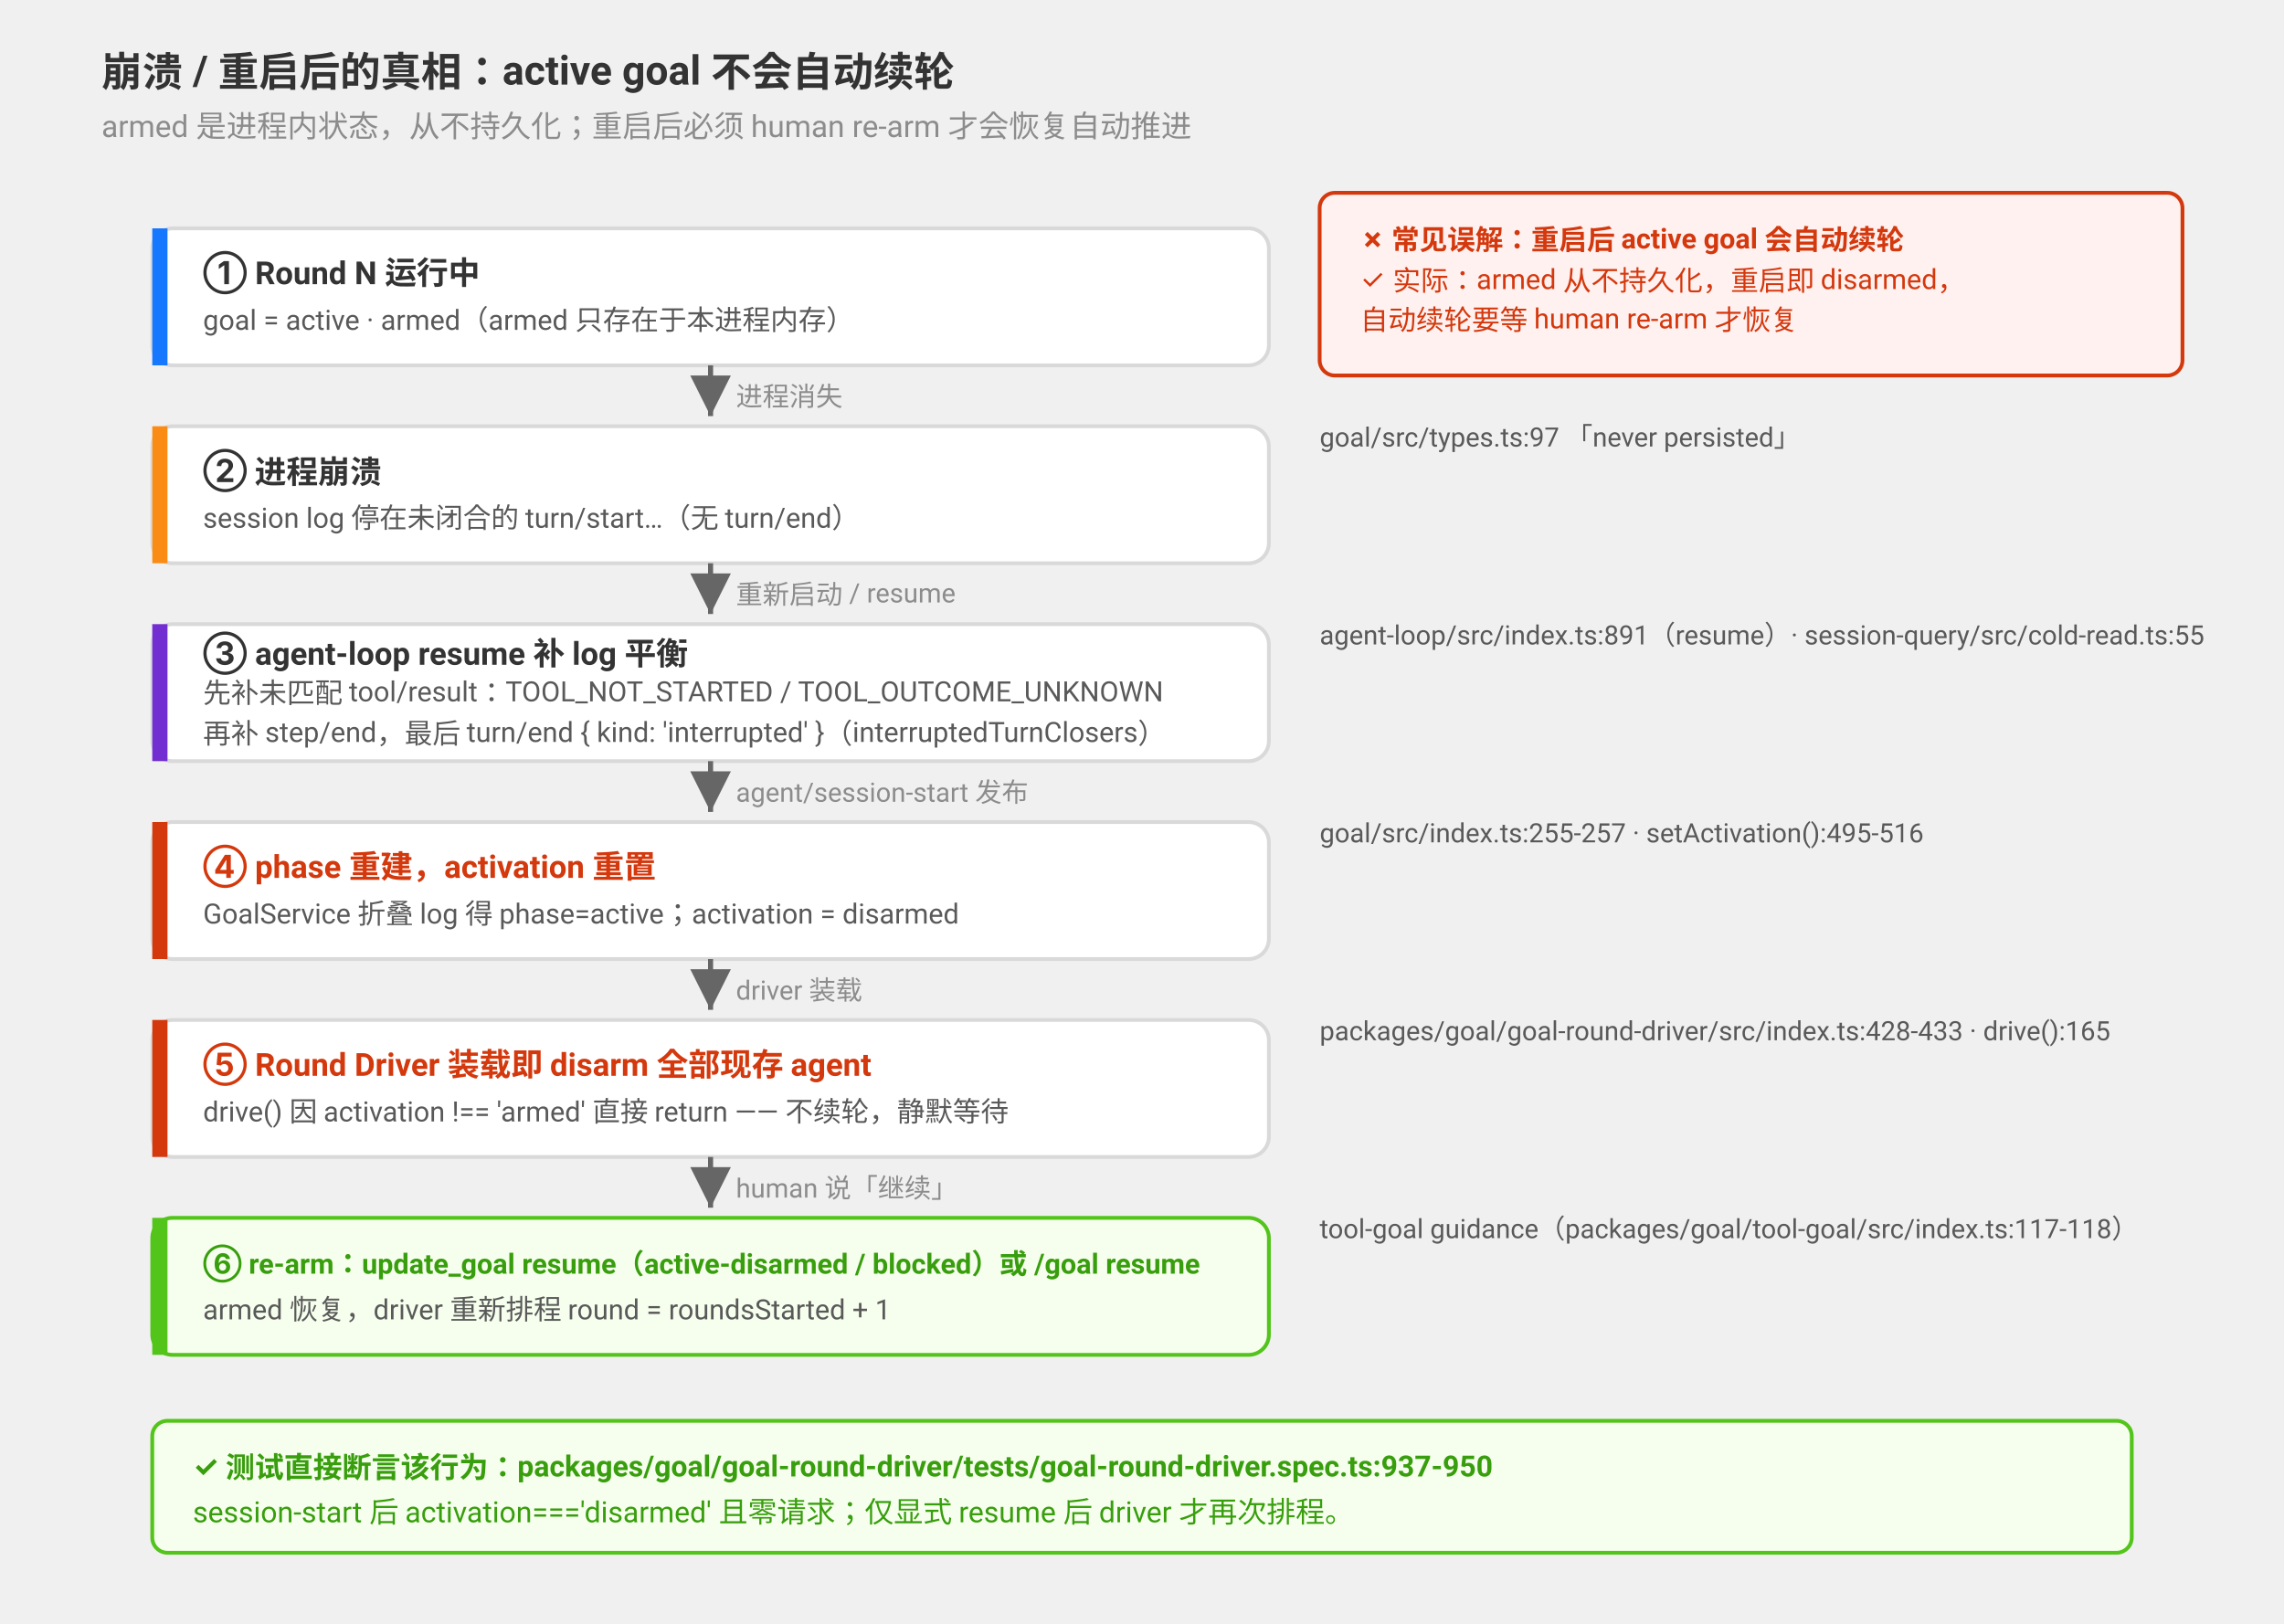
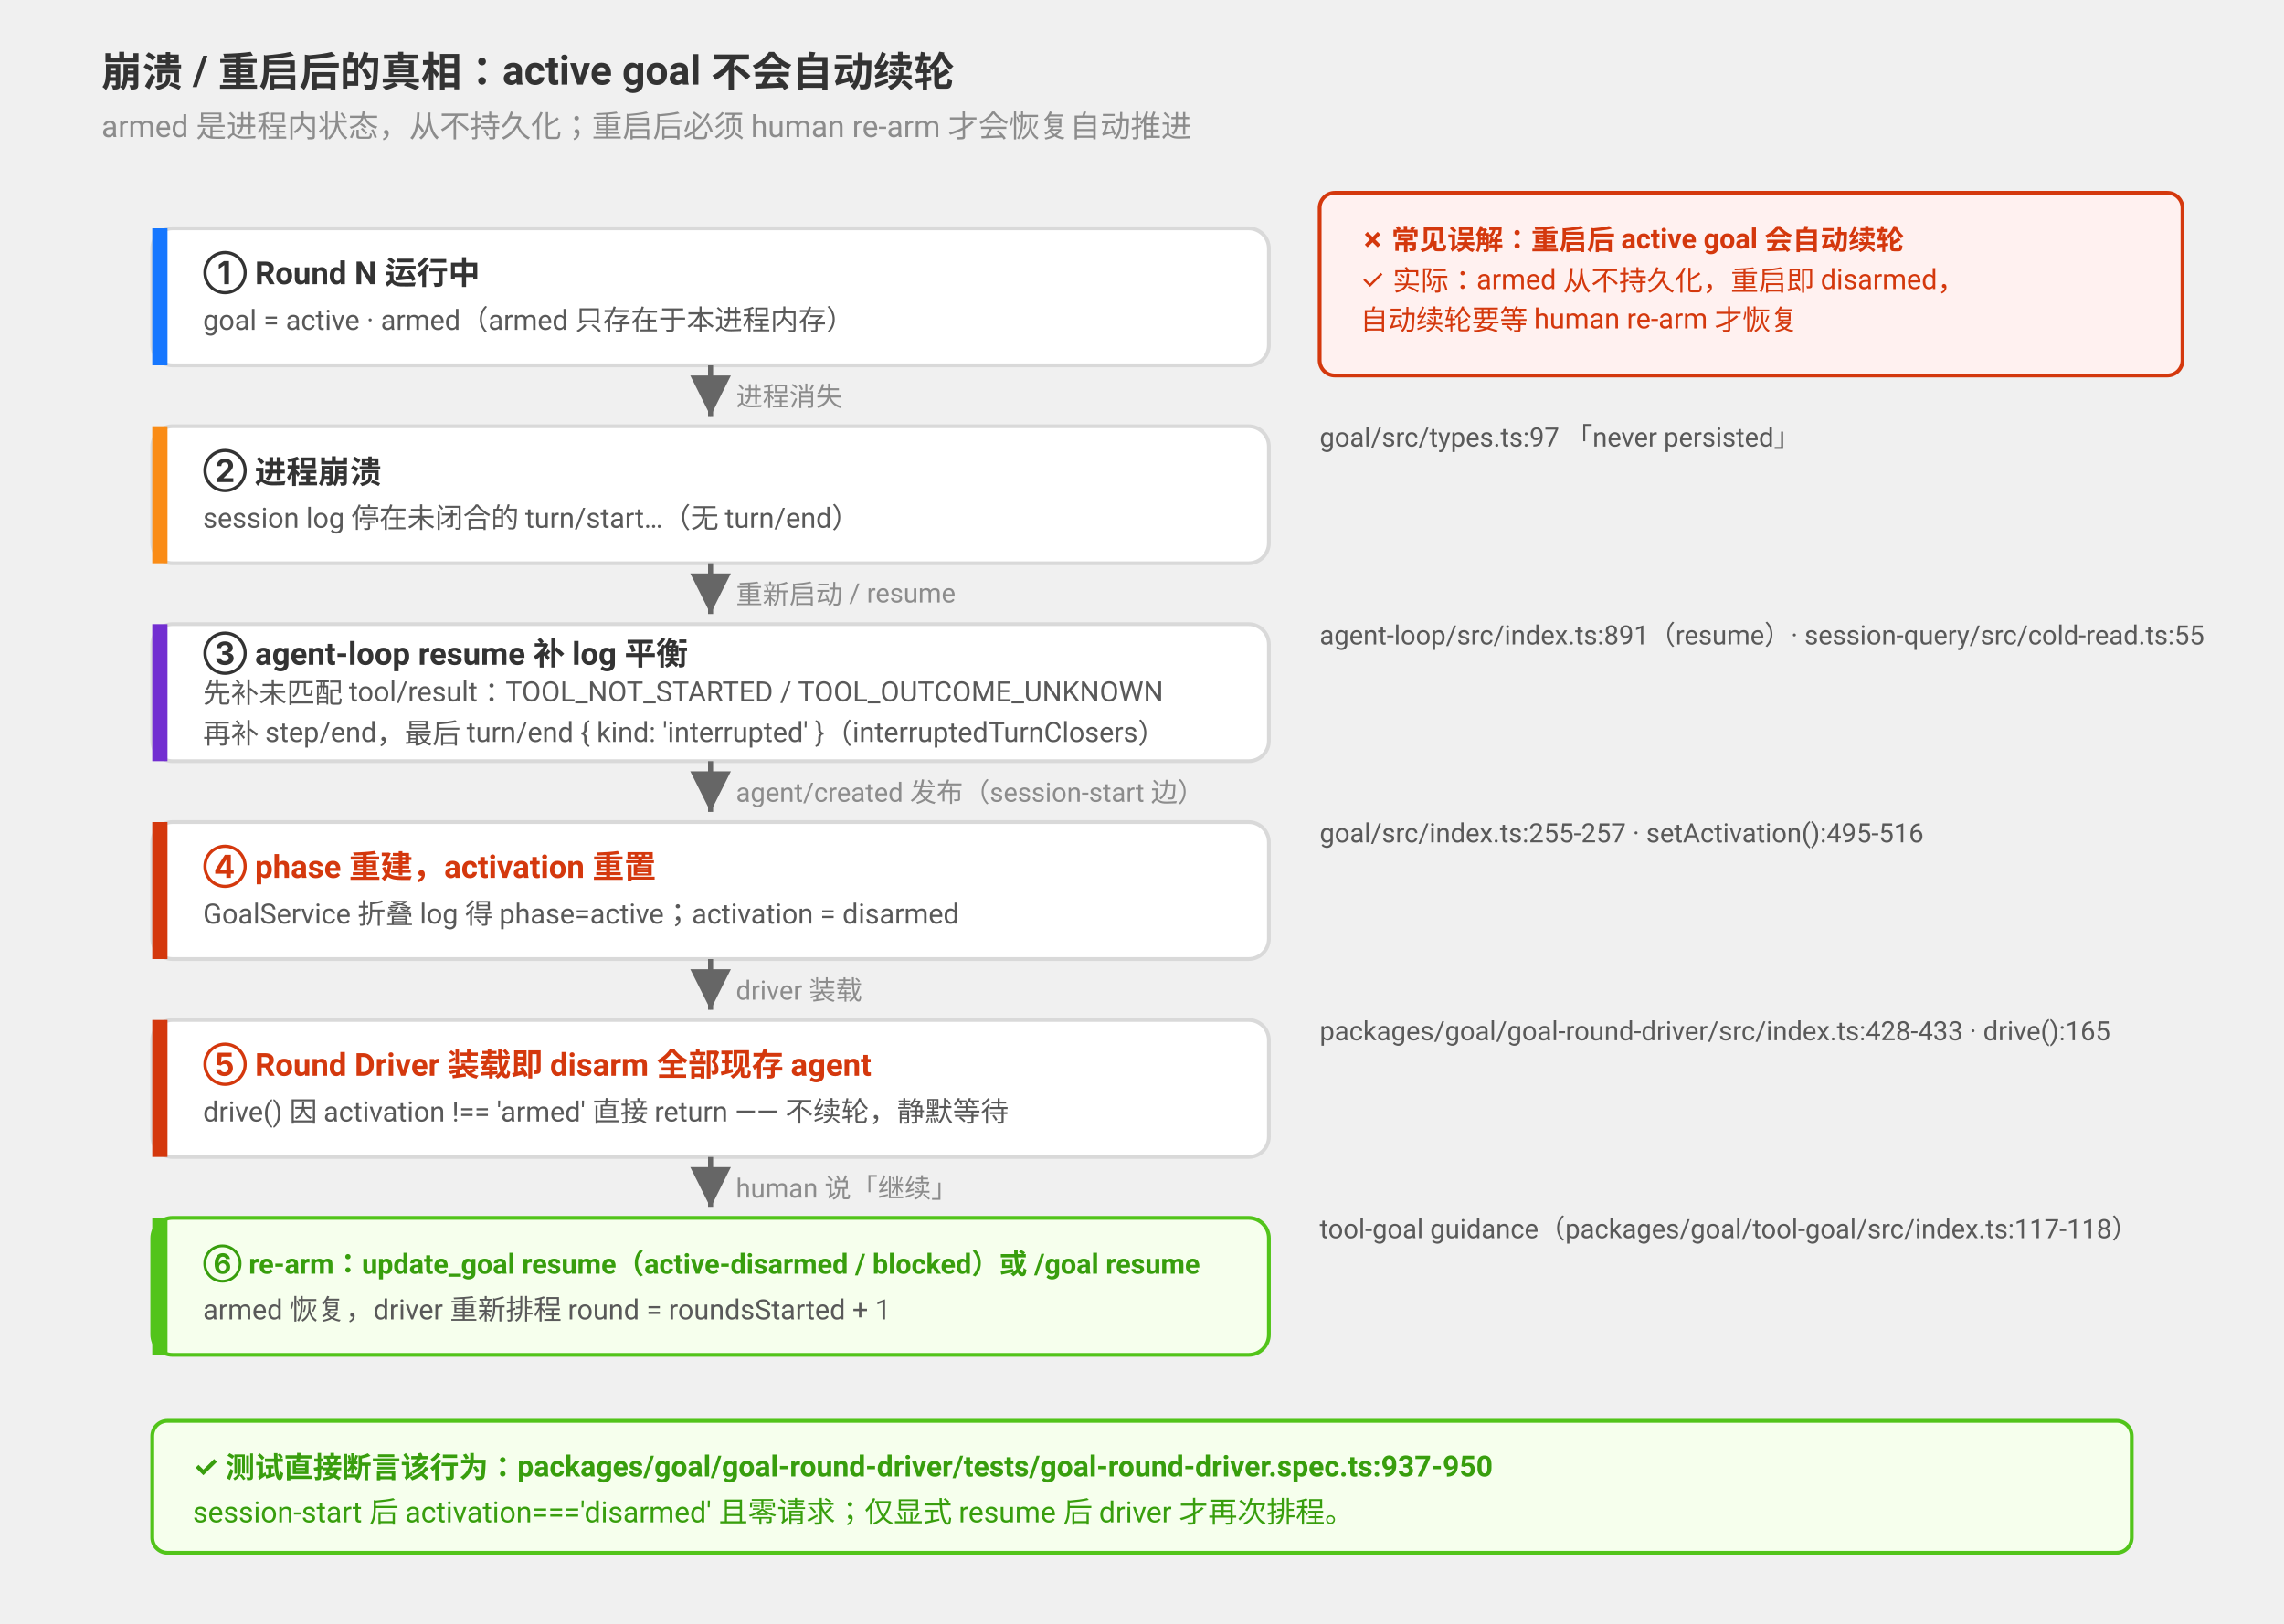
<svg xmlns="http://www.w3.org/2000/svg" viewBox="0 0 900 640" font-family="-apple-system, BlinkMacSystemFont, 'Segoe UI', Roboto, Helvetica, Arial, sans-serif">
  <defs>
    <marker id="a" viewBox="0 0 10 10" refX="10" refY="5" markerWidth="8" markerHeight="8" orient="auto">
      <path d="M0 0 L10 5 L0 10 Z" fill="#666" />
    </marker>
  </defs>
  <text x="40" y="34" font-size="16" font-weight="bold" fill="#333">崩溃 / 重启后的真相：active goal 不会自动续轮</text>
  <text x="40" y="54" font-size="12" fill="#8c8c8c">armed 是进程内状态，从不持久化；重启后必须 human re-arm 才会恢复自动推进</text>
  <rect x="520" y="76" width="340" height="72" rx="6" fill="#fff1f0" stroke="#d4380d" stroke-width="1.5" />
  <text x="536" y="98" font-size="11" font-weight="bold" fill="#d4380d">✗ 常见误解：重启后 active goal 会自动续轮</text>
  <text x="536" y="114" font-size="11" fill="#d4380d">✓ 实际：armed 从不持久化，重启即 disarmed，</text>
  <text x="536" y="130" font-size="11" fill="#d4380d">自动续轮要等 human re-arm 才恢复</text>
  <rect x="60" y="90" width="440" height="54" rx="8" fill="#fff" stroke="#d9d9d9" stroke-width="1.5" />
  <rect x="60" y="90" width="6" height="54" fill="#1677ff" />
  <text x="80" y="112" font-size="12.5" font-weight="bold" fill="#333">① Round N 运行中</text>
  <text x="80" y="130" font-size="11" fill="#595959">goal = active · armed（armed 只存在于本进程内存）</text>
  <line x1="280" y1="144" x2="280" y2="164" stroke="#666" stroke-width="2" marker-end="url(#a)" />
  <text x="290" y="160" font-size="10.5" fill="#8c8c8c">进程消失</text>
  <rect x="60" y="168" width="440" height="54" rx="8" fill="#fff" stroke="#d9d9d9" stroke-width="1.5" />
  <rect x="60" y="168" width="6" height="54" fill="#fa8c16" />
  <text x="80" y="190" font-size="12.5" font-weight="bold" fill="#333">② 进程崩溃</text>
  <text x="80" y="208" font-size="11" fill="#595959">session log 停在未闭合的 turn/start…（无 turn/end）</text>
  <line x1="280" y1="222" x2="280" y2="242" stroke="#666" stroke-width="2" marker-end="url(#a)" />
  <text x="290" y="238" font-size="10.5" fill="#8c8c8c">重新启动 / resume</text>
  <rect x="60" y="246" width="440" height="54" rx="8" fill="#fff" stroke="#d9d9d9" stroke-width="1.5" />
  <rect x="60" y="246" width="6" height="54" fill="#722ed1" />
  <text x="80" y="262" font-size="12.5" font-weight="bold" fill="#333">③ agent-loop resume 补 log 平衡</text>
  <text x="80" y="277" font-size="11" fill="#595959">先补未匹配 tool/result：TOOL_NOT_STARTED / TOOL_OUTCOME_UNKNOWN</text>
  <text x="80" y="293" font-size="11" fill="#595959">再补 step/end，最后 turn/end { kind: 'interrupted' }（interruptedTurnClosers）</text>
  <line x1="280" y1="300" x2="280" y2="320" stroke="#666" stroke-width="2" marker-end="url(#a)" />
-   <text x="290" y="316" font-size="10.5" fill="#8c8c8c">agent/session-start 发布</text>
+   <text x="290" y="316" font-size="10.5" fill="#8c8c8c">agent/created 发布（session-start 边）</text>
  <rect x="60" y="324" width="440" height="54" rx="8" fill="#fff" stroke="#d9d9d9" stroke-width="1.5" />
  <rect x="60" y="324" width="6" height="54" fill="#d4380d" />
  <text x="80" y="346" font-size="12.5" font-weight="bold" fill="#d4380d">④ phase 重建，activation 重置</text>
  <text x="80" y="364" font-size="11" fill="#595959">GoalService 折叠 log 得 phase=active；activation = disarmed</text>
  <line x1="280" y1="378" x2="280" y2="398" stroke="#666" stroke-width="2" marker-end="url(#a)" />
  <text x="290" y="394" font-size="10.5" fill="#8c8c8c">driver 装载</text>
  <rect x="60" y="402" width="440" height="54" rx="8" fill="#fff" stroke="#d9d9d9" stroke-width="1.5" />
  <rect x="60" y="402" width="6" height="54" fill="#d4380d" />
  <text x="80" y="424" font-size="12.5" font-weight="bold" fill="#d4380d">⑤ Round Driver 装载即 disarm 全部现存 agent</text>
  <text x="80" y="442" font-size="11" fill="#595959">drive() 因 activation !== 'armed' 直接 return —— 不续轮，静默等待</text>
  <line x1="280" y1="456" x2="280" y2="476" stroke="#666" stroke-width="2" marker-end="url(#a)" />
  <text x="290" y="472" font-size="10.5" fill="#8c8c8c">human 说「继续」</text>
  <rect x="60" y="480" width="440" height="54" rx="8" fill="#f6ffed" stroke="#52c41a" stroke-width="1.5" />
  <rect x="60" y="480" width="6" height="54" fill="#52c41a" />
  <text x="80" y="502" font-size="11" font-weight="bold" fill="#389e0d">⑥ re-arm：update_goal resume（active-disarmed / blocked）或 /goal resume</text>
  <text x="80" y="520" font-size="11" fill="#595959">armed 恢复，driver 重新排程 round = roundsStarted + 1</text>
  <text x="520" y="176" font-size="10.5" fill="#595959">goal/src/types.ts:97 「never persisted」</text>
  <text x="520" y="254" font-size="10.5" fill="#595959">agent-loop/src/index.ts:891（resume）· session-query/src/cold-read.ts:55</text>
  <text x="520" y="332" font-size="10.5" fill="#595959">goal/src/index.ts:255-257 · setActivation():495-516</text>
  <text x="520" y="410" font-size="10.5" fill="#595959">packages/goal/goal-round-driver/src/index.ts:428-433 · drive():165</text>
  <text x="520" y="488" font-size="10.5" fill="#595959">tool-goal guidance（packages/goal/tool-goal/src/index.ts:117-118）</text>
  <rect x="60" y="560" width="780" height="52" rx="6" fill="#f6ffed" stroke="#52c41a" stroke-width="1.5" />
  <text x="76" y="582" font-size="11.5" font-weight="bold" fill="#389e0d">✓ 测试直接断言该行为：packages/goal/goal-round-driver/tests/goal-round-driver.spec.ts:937-950</text>
  <text x="76" y="600" font-size="11.5" fill="#389e0d">session-start 后 activation==='disarmed' 且零请求；仅显式 resume 后 driver 才再次排程。</text>
</svg>
